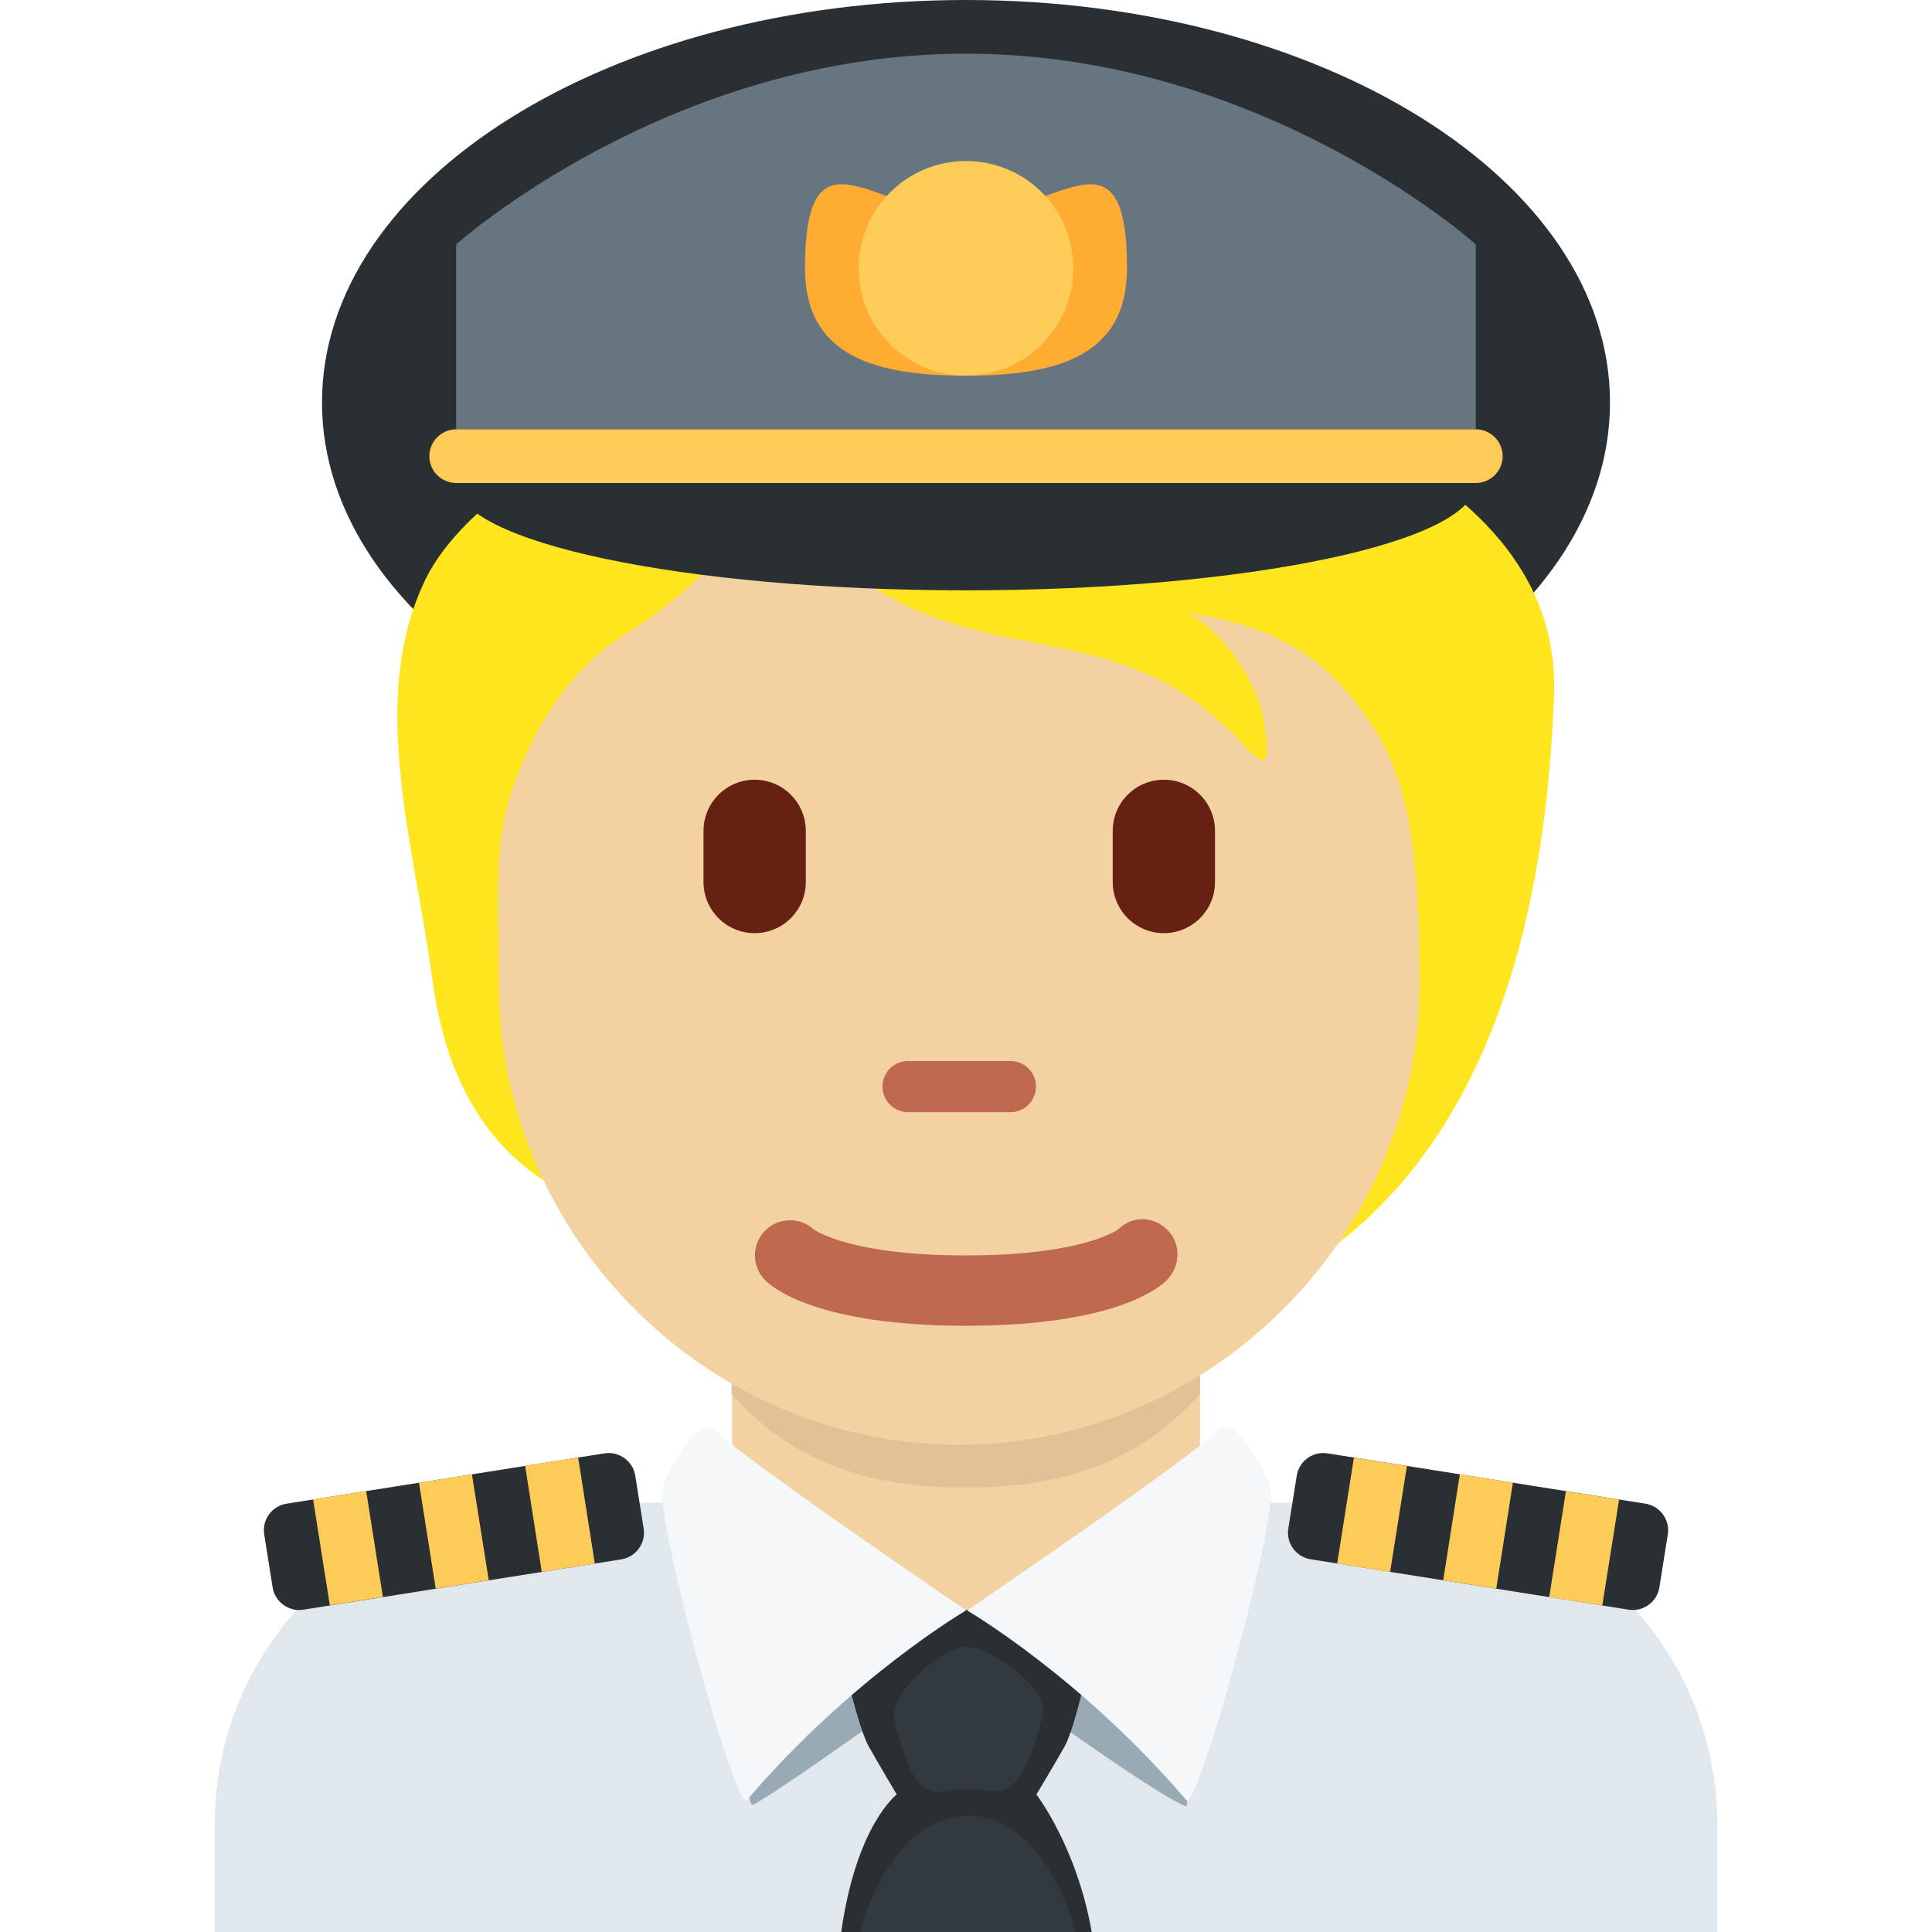
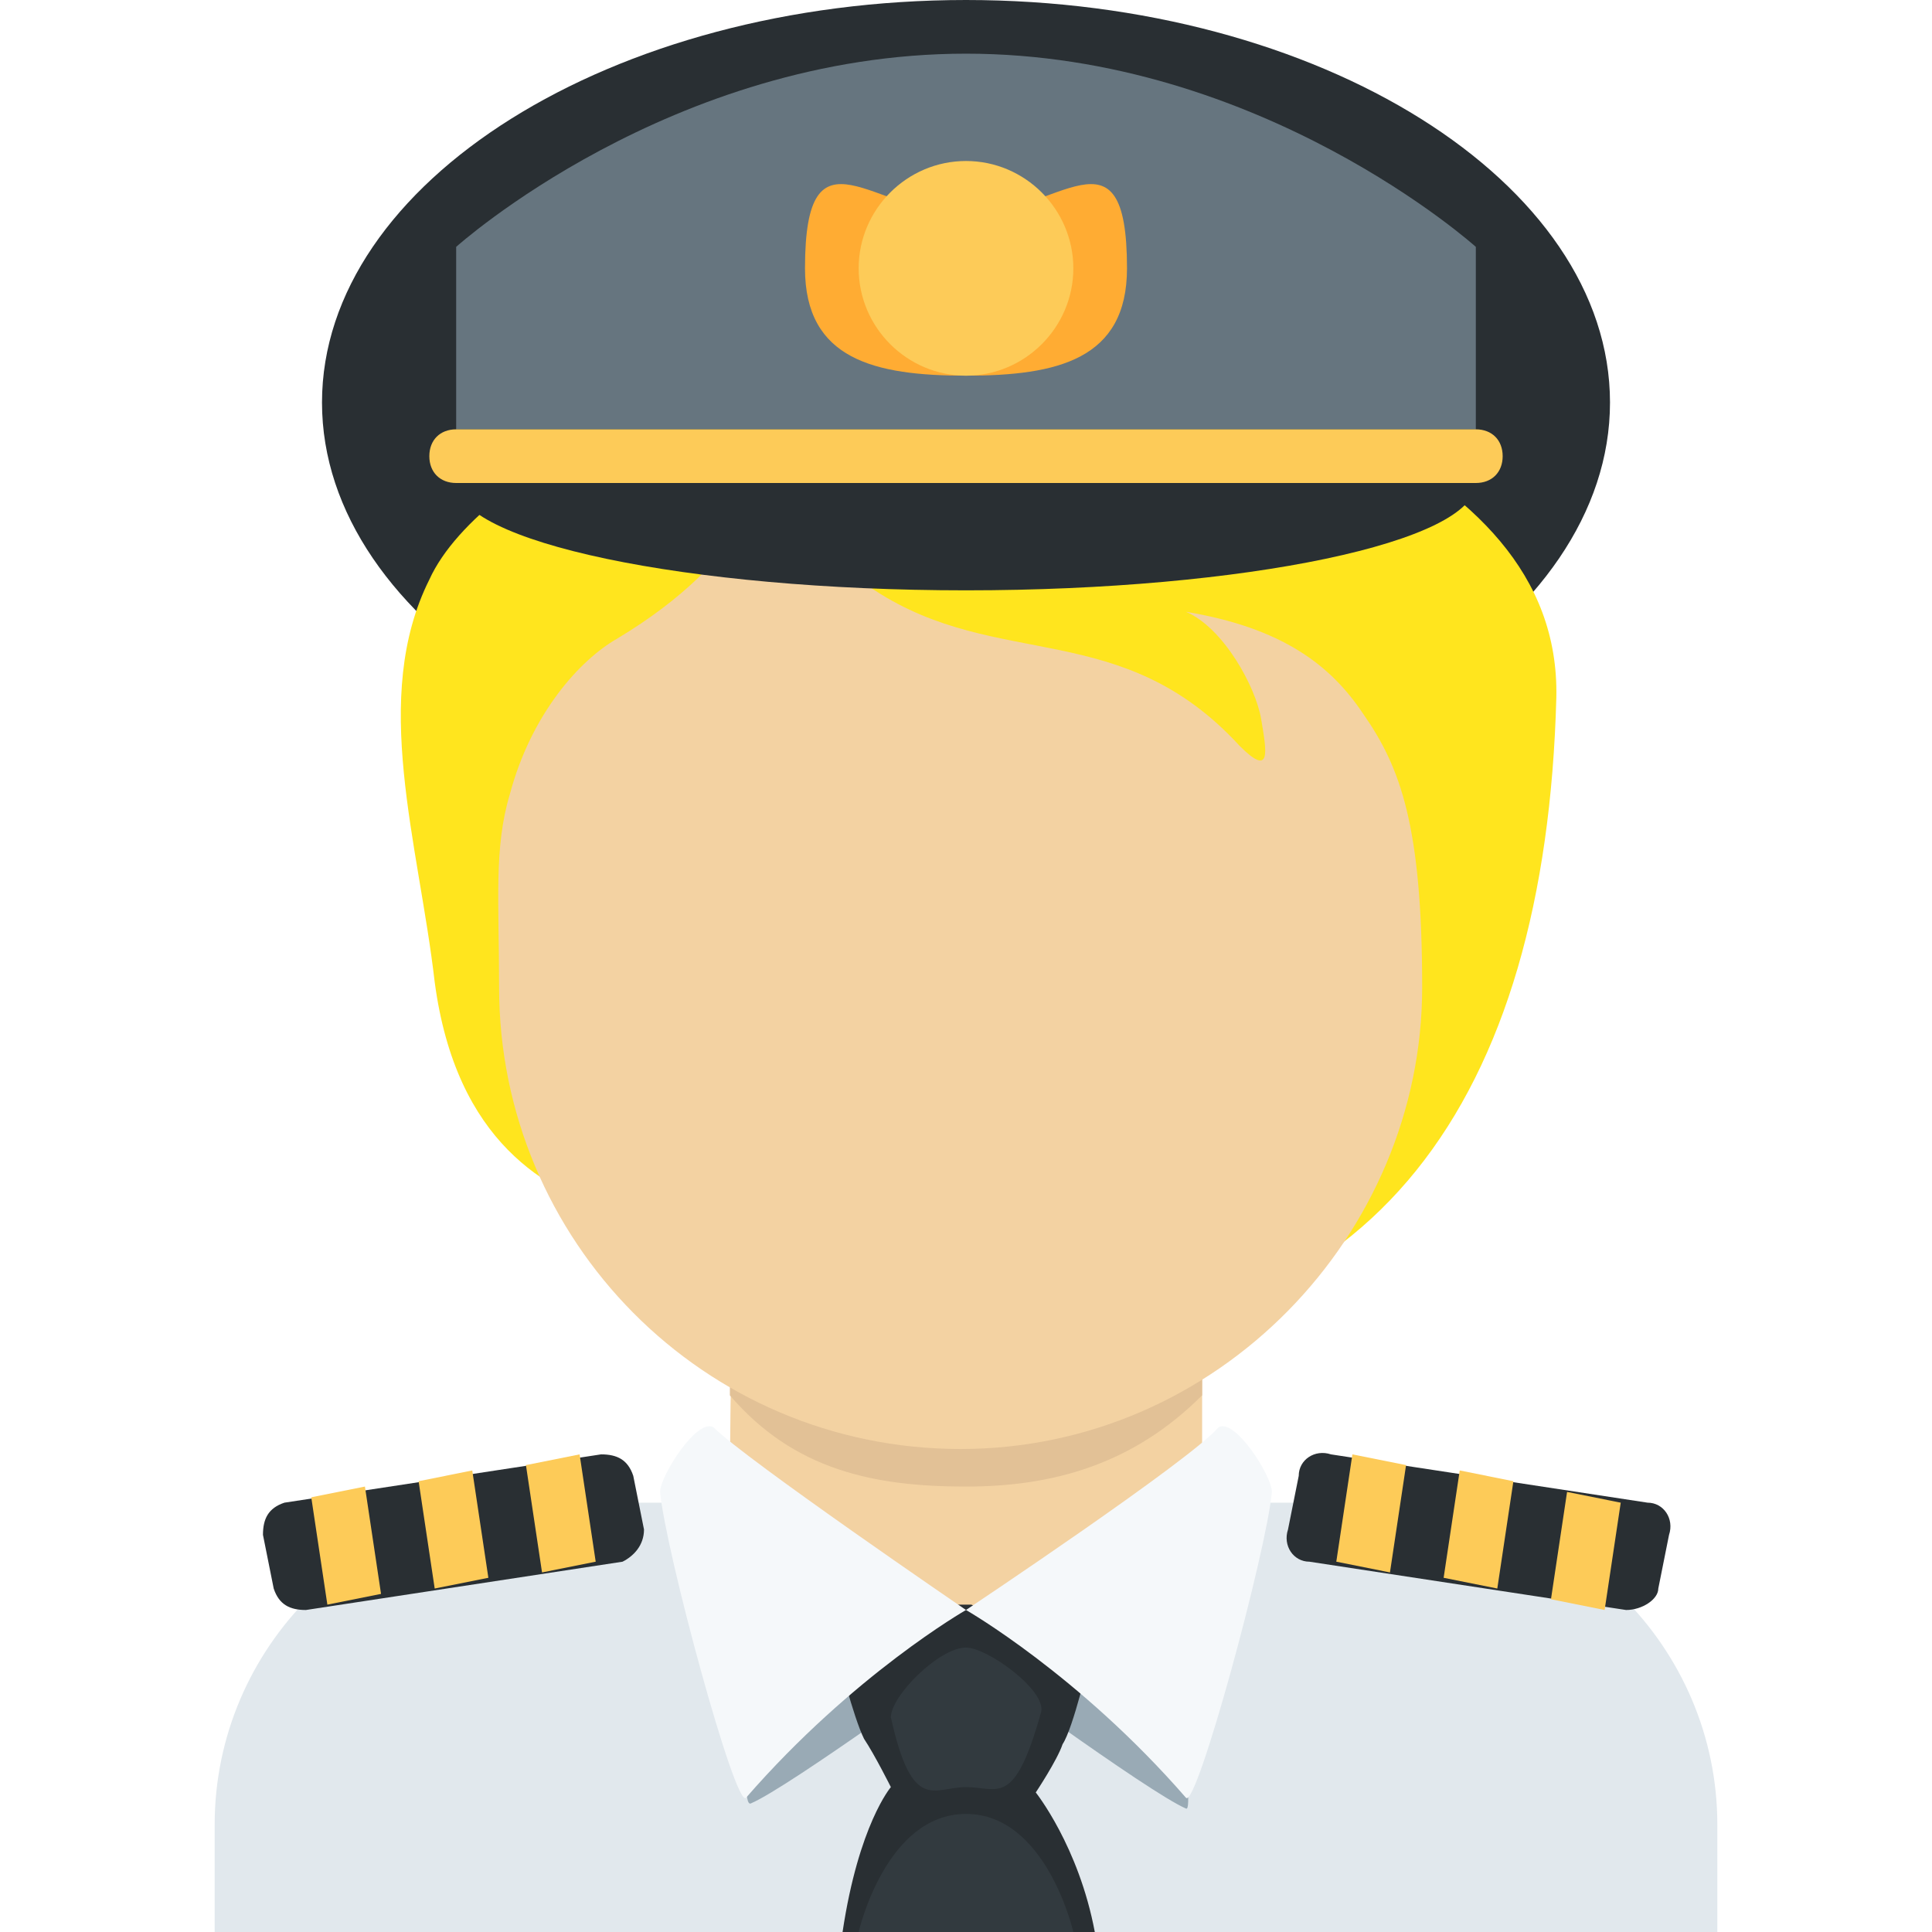
- <svg xmlns="http://www.w3.org/2000/svg" viewBox="0 0 36 36">
-   <path fill="#E1E8ED" d="M32 36v-2c0-3.314-2.685-6-6-6H10c-3.313 0-6 2.686-6 6v2h28z" />
-   <path fill="#292F33" d="M30 7.5c0 4.142-5.372 7.5-12 7.5-6.627 0-12-3.358-12-7.5S11.373 0 18 0c6.628 0 12 3.358 12 7.5" />
-   <path fill="#F3D2A2" d="M13.64 28.101c1.744 1.268 2.848 1.963 4.36 1.963 1.512 0 2.616-.696 4.36-1.963V24.29h-8.72v3.811z" />
-   <path fill="#E2C196" d="M13.632 25.973c1.216 1.374 2.724 1.746 4.364 1.746 1.639 0 3.147-.373 4.364-1.746v-3.491h-8.728v3.491z" />
-   <path fill="#FFE51E" d="M17.696 5.37c-1.925-.623.39-.581-.743.891-2.944.057-7.957 2.309-9.03 4.545-1.069 2.228-.215 4.871.14 7.484.403 2.96 2.067 3.907 3.397 4.303 1.914 2.529 3.949 2.421 7.366 2.421 6.672 0 9.85-4.464 10.131-12.047.171-4.587-6.42-6.031-11.261-7.597z" />
-   <path fill="#F3D2A2" d="M25.413 13.291c-.646-.894-1.472-1.614-3.284-1.868.68.311 1.331 1.387 1.416 1.982.085.595.17 1.076-.368.481-2.155-2.382-4.502-1.444-6.827-2.899-1.625-1.017-2.12-2.141-2.12-2.141s-.198 1.5-2.661 3.029c-.714.443-1.566 1.43-2.038 2.888-.34 1.048-.234 1.982-.234 3.578 0 4.66 3.841 8.578 8.578 8.578s8.578-3.953 8.578-8.578c0-2.899-.304-4.031-1.04-5.05z" />
-   <path fill="#C1694F" d="M18.827 20.724h-1.906c-.263 0-.477-.213-.477-.477s.213-.477.477-.477h1.906c.263 0 .477.213.477.477s-.213.477-.477.477z" />
-   <path fill="#662113" d="M14.062 17.388c-.526 0-.953-.427-.953-.953v-.953c0-.526.427-.953.953-.953s.953.427.953.953v.953c0 .526-.427.953-.953.953zm7.625 0c-.526 0-.953-.427-.953-.953v-.953c0-.526.427-.953.953-.953s.953.427.953.953v.953c0 .526-.427.953-.953.953z" />
-   <path fill="#C1694F" d="M18 24.704c-2.754 0-3.6-.705-3.741-.848-.256-.256-.256-.671 0-.927.248-.248.646-.255.902-.023.052.037.721.487 2.839.487 2.2 0 2.836-.485 2.842-.49.256-.255.657-.243.913.015.256.256.242.683-.014.938-.141.143-.987.848-3.741.848" />
-   <path fill="#292F33" d="M8.5 9c0-1.105 4.253-2 9.5-2s9.5.895 9.5 2-4.253 2-9.5 2-9.5-.895-9.5-2" />
-   <path fill="#66757F" d="M27.5 8h-19V4.554S12.458 1 18 1s9.5 3.554 9.5 3.554V8z" />
-   <path fill="#FFAC33" d="M15 5c0-2.792 1.343-1 3-1s3-1.792 3 1c0 1.657-1.343 2-3 2s-3-.343-3-2" />
-   <path fill="#FDCB58" d="M16 5c0-1.105.895-2 2-2s2 .895 2 2-.895 2-2 2-2-.895-2-2m11.5 4h-19c-.275 0-.5-.225-.5-.5s.225-.5.5-.5h19c.275 0 .5.225.5.5s-.225.5-.5.5" />
-   <path fill="#292F33" d="M11.578 29.056l-5.926.938c-.272.043-.529-.144-.572-.416l-.157-.988c-.043-.271.144-.528.416-.571l5.926-.938c.272-.043.529.145.572.415l.157.988c.043.271-.144.528-.416.572" />
-   <path fill="#FDCB58" d="M5.834 27.94l.989-.157.312 1.974-.989.157zm1.973-.313l.987-.156.313 1.975-.988.157zm1.978-.313l.988-.155.31 1.976-.988.155z" />
-   <path fill="#292F33" d="M30.348 29.994l-5.926-.939c-.272-.043-.459-.3-.416-.572l.157-.986c.043-.272.3-.459.572-.416l5.926.938c.271.043.459.3.416.572l-.157.987c-.043.272-.3.459-.572.416" />
-   <path fill="#FDCB58" d="M24.916 29.135l.312-1.975.988.156-.313 1.975zm1.976.312l.31-1.976.989.155-.31 1.976zm1.975.315l.312-1.976.99.156-.313 1.976z" />
-   <path fill="#99AAB5" d="M18.001 30.878s3.381 2.494 4.093 2.778c.156.063-.366-3.656-.366-3.656h-7.454s-.524 3.781-.232 3.625c.639-.343 3.959-2.747 3.959-2.747" />
-   <path fill="#292F33" d="M19.312 33.438s.375-.625.531-.906c.183-.329.453-1.57.453-1.57L18.108 30c0-.007-.16.006-.16.006l-.184.042-.172.062c-.218.07.094.008.094.015l-1.974.837s.287 1.241.47 1.57c.156.281.528.906.528.906s-.753.562-1.035 2.563h4.668c-.281-1.595-1.031-2.563-1.031-2.563" />
-   <path fill="#F5F8FA" d="M13.292 26.625c.566.566 4.709 3.383 4.709 3.383s-2.126 1.242-4.084 3.534c-.197.23-1.542-4.625-1.583-5.709-.012-.303.687-1.479.958-1.208m9.438 0c-.566.566-4.709 3.383-4.709 3.383s2.126 1.242 4.084 3.534c.196.23 1.542-4.625 1.583-5.709.012-.303-.687-1.479-.958-1.208" />
-   <path fill="#323A3F" d="M18.016 30.688c.39-.022 1.543.771 1.422 1.25-.461 1.827-.849 1.391-1.391 1.391-.611 0-.964.473-1.39-1.312-.094-.388.797-1.298 1.359-1.329M20.047 36h-4.024s.542-2.167 2.019-2.167S20.047 36 20.047 36" />
+ <svg xmlns="http://www.w3.org/2000/svg" version="1.1" id="Layer_1" x="0px" y="0px" viewBox="0 0 36 36" style="enable-background:new 0 0 36 36;" xml:space="preserve">
+   <style type="text/css">
+ 	.st0{fill:#E1E8ED;}
+ 	.st1{fill:#292F33;}
+ 	.st2{fill:#F3D2A2;}
+ 	.st3{fill:#E2C196;}
+ 	.st4{fill:#FFE51E;}
+ 	.st5{fill:#66757F;}
+ 	.st6{fill:#FFAC33;}
+ 	.st7{fill:#FDCB58;}
+ 	.st8{fill:#99AAB5;}
+ 	.st9{fill:#F5F8FA;}
+ 	.st10{fill:#323A3F;}
+ </style>
+   <path class="st0" d="M32,36v-2c0-3.3-2.7-6-6-6H10c-3.3,0-6,2.7-6,6v2H32z" />
+   <path class="st1" d="M30,7.5c0,4.1-5.4,7.5-12,7.5c-6.6,0-12-3.4-12-7.5S11.4,0,18,0C24.6,0,30,3.4,30,7.5" />
+   <path class="st2" d="M13.6,28.1c1.7,1.3,2.8,2,4.4,2s2.6-0.7,4.4-2v-3.8h-8.7C13.6,24.3,13.6,28.1,13.6,28.1z" />
+   <path class="st3" d="M13.6,26c1.2,1.4,2.7,1.7,4.4,1.7c1.6,0,3.1-0.4,4.4-1.7v-3.5h-8.7C13.6,22.5,13.6,26,13.6,26z" />
+   <path class="st4" d="M17.7,5.4c-1.9-0.6,0.4-0.6-0.7,0.9c-2.9,0.1-8,2.3-9,4.5c-1.1,2.2-0.2,4.9,0.1,7.5c0.4,3,2.1,3.9,3.4,4.3  c1.9,2.5,3.9,2.4,7.4,2.4c6.7,0,9.9-4.5,10.1-12C29.1,8.4,22.5,6.9,17.7,5.4z" />
+   <path class="st2" d="M25.4,13.3c-0.6-0.9-1.5-1.6-3.3-1.9c0.7,0.3,1.3,1.4,1.4,2c0.1,0.6,0.2,1.1-0.4,0.5c-2.2-2.4-4.5-1.4-6.8-2.9  c-1.6-1-2.1-2.1-2.1-2.1s-0.2,1.5-2.7,3c-0.7,0.4-1.6,1.4-2,2.9c-0.3,1-0.2,2-0.2,3.6c0,4.7,3.8,8.6,8.6,8.6s8.6-4,8.6-8.6  C26.5,15.4,26.1,14.3,25.4,13.3z" />
+   <path class="st1" d="M8.5,9c0-1.1,4.3-2,9.5-2s9.5,0.9,9.5,2s-4.3,2-9.5,2S8.5,10.1,8.5,9" />
+   <path class="st5" d="M27.5,8h-19V4.6c0,0,4-3.6,9.5-3.6s9.5,3.6,9.5,3.6V8z" />
+   <path class="st6" d="M15,5c0-2.8,1.3-1,3-1s3-1.8,3,1c0,1.7-1.3,2-3,2S15,6.7,15,5" />
+   <path class="st7" d="M16,5c0-1.1,0.9-2,2-2s2,0.9,2,2s-0.9,2-2,2S16,6.1,16,5 M27.5,9h-19C8.2,9,8,8.8,8,8.5S8.2,8,8.5,8h19  C27.8,8,28,8.2,28,8.5S27.8,9,27.5,9" />
+   <path class="st1" d="M11.6,29.1L5.7,30c-0.3,0-0.5-0.1-0.6-0.4l-0.2-1c0-0.3,0.1-0.5,0.4-0.6l5.9-0.9c0.3,0,0.5,0.1,0.6,0.4l0.2,1  C12,28.8,11.8,29,11.6,29.1" />
+   <path class="st7" d="M5.8,27.9l1-0.2l0.3,2l-1,0.2L5.8,27.9z M7.8,27.6l1-0.2l0.3,2l-1,0.2L7.8,27.6z M9.8,27.3l1-0.2l0.3,2l-1,0.2  L9.8,27.3z" />
+   <path class="st1" d="M30.3,30l-5.9-0.9c-0.3,0-0.5-0.3-0.4-0.6l0.2-1c0-0.3,0.3-0.5,0.6-0.4l5.9,0.9c0.3,0,0.5,0.3,0.4,0.6l-0.2,1  C30.9,29.8,30.6,30,30.3,30" />
+   <path class="st7" d="M24.9,29.1l0.3-2l1,0.2l-0.3,2L24.9,29.1z M26.9,29.4l0.3-2l1,0.2l-0.3,2L26.9,29.4z M28.9,29.8l0.3-2l1,0.2  l-0.3,2L28.9,29.8z" />
+   <path class="st8" d="M18,30.9c0,0,3.4,2.5,4.1,2.8c0.2,0.1-0.4-3.7-0.4-3.7h-7.5c0,0-0.5,3.8-0.2,3.6C14.7,33.3,18,30.9,18,30.9" />
+   <path class="st1" d="M19.3,33.4c0,0,0.4-0.6,0.5-0.9c0.2-0.3,0.5-1.6,0.5-1.6l-2.2-1c0,0-0.2,0-0.2,0l-0.2,0l-0.2,0.1  c-0.2,0.1,0.1,0,0.1,0l-2,0.8c0,0,0.3,1.2,0.5,1.6c0.2,0.3,0.5,0.9,0.5,0.9S16,34,15.7,36h4.7C20.1,34.4,19.3,33.4,19.3,33.4" />
+   <path class="st9" d="M13.3,26.6C13.9,27.2,18,30,18,30s-2.1,1.2-4.1,3.5c-0.2,0.2-1.5-4.6-1.6-5.7C12.3,27.5,13,26.4,13.3,26.6   M22.7,26.6C22.2,27.2,18,30,18,30s2.1,1.2,4.1,3.5c0.2,0.2,1.5-4.6,1.6-5.7C23.7,27.5,23,26.4,22.7,26.6" />
+   <path class="st10" d="M18,30.7c0.4,0,1.5,0.8,1.4,1.2c-0.5,1.8-0.8,1.4-1.4,1.4c-0.6,0-1,0.5-1.4-1.3C16.6,31.6,17.5,30.7,18,30.7   M20,36h-4c0,0,0.5-2.2,2-2.2S20,36,20,36" />
</svg>
